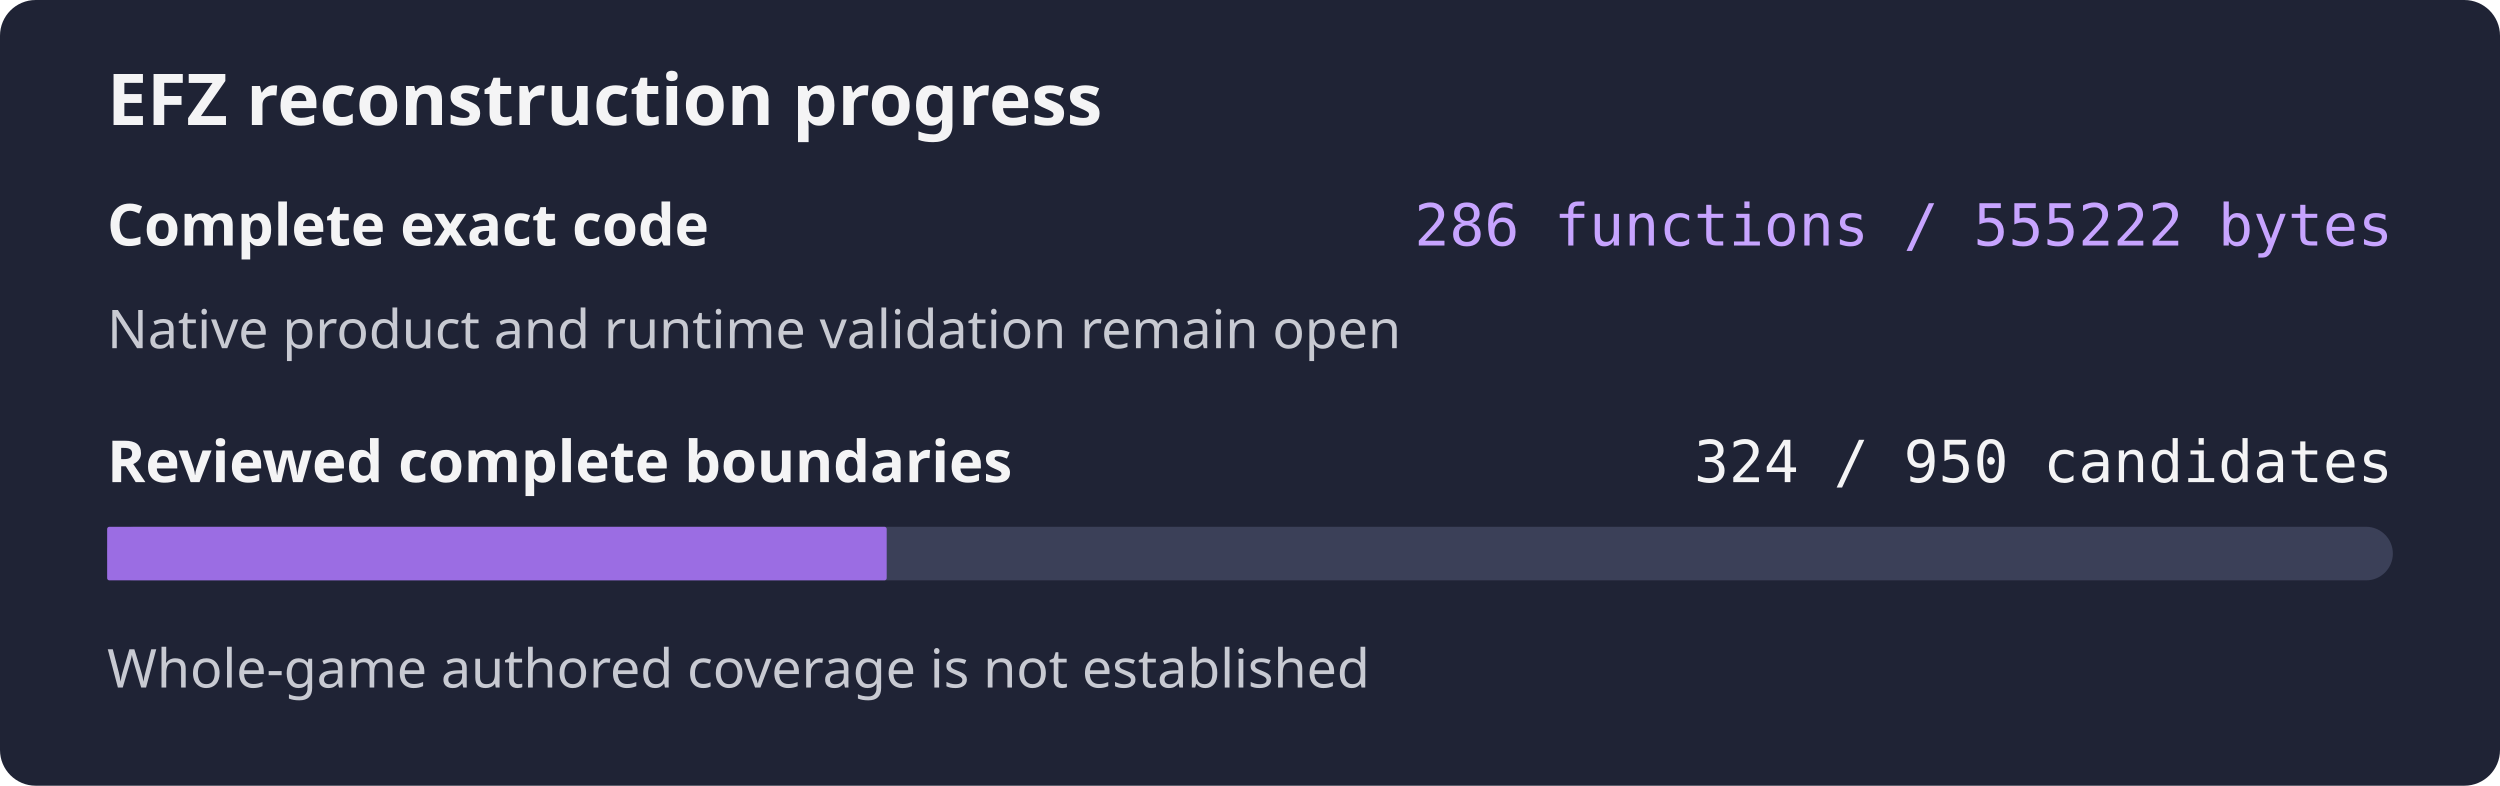
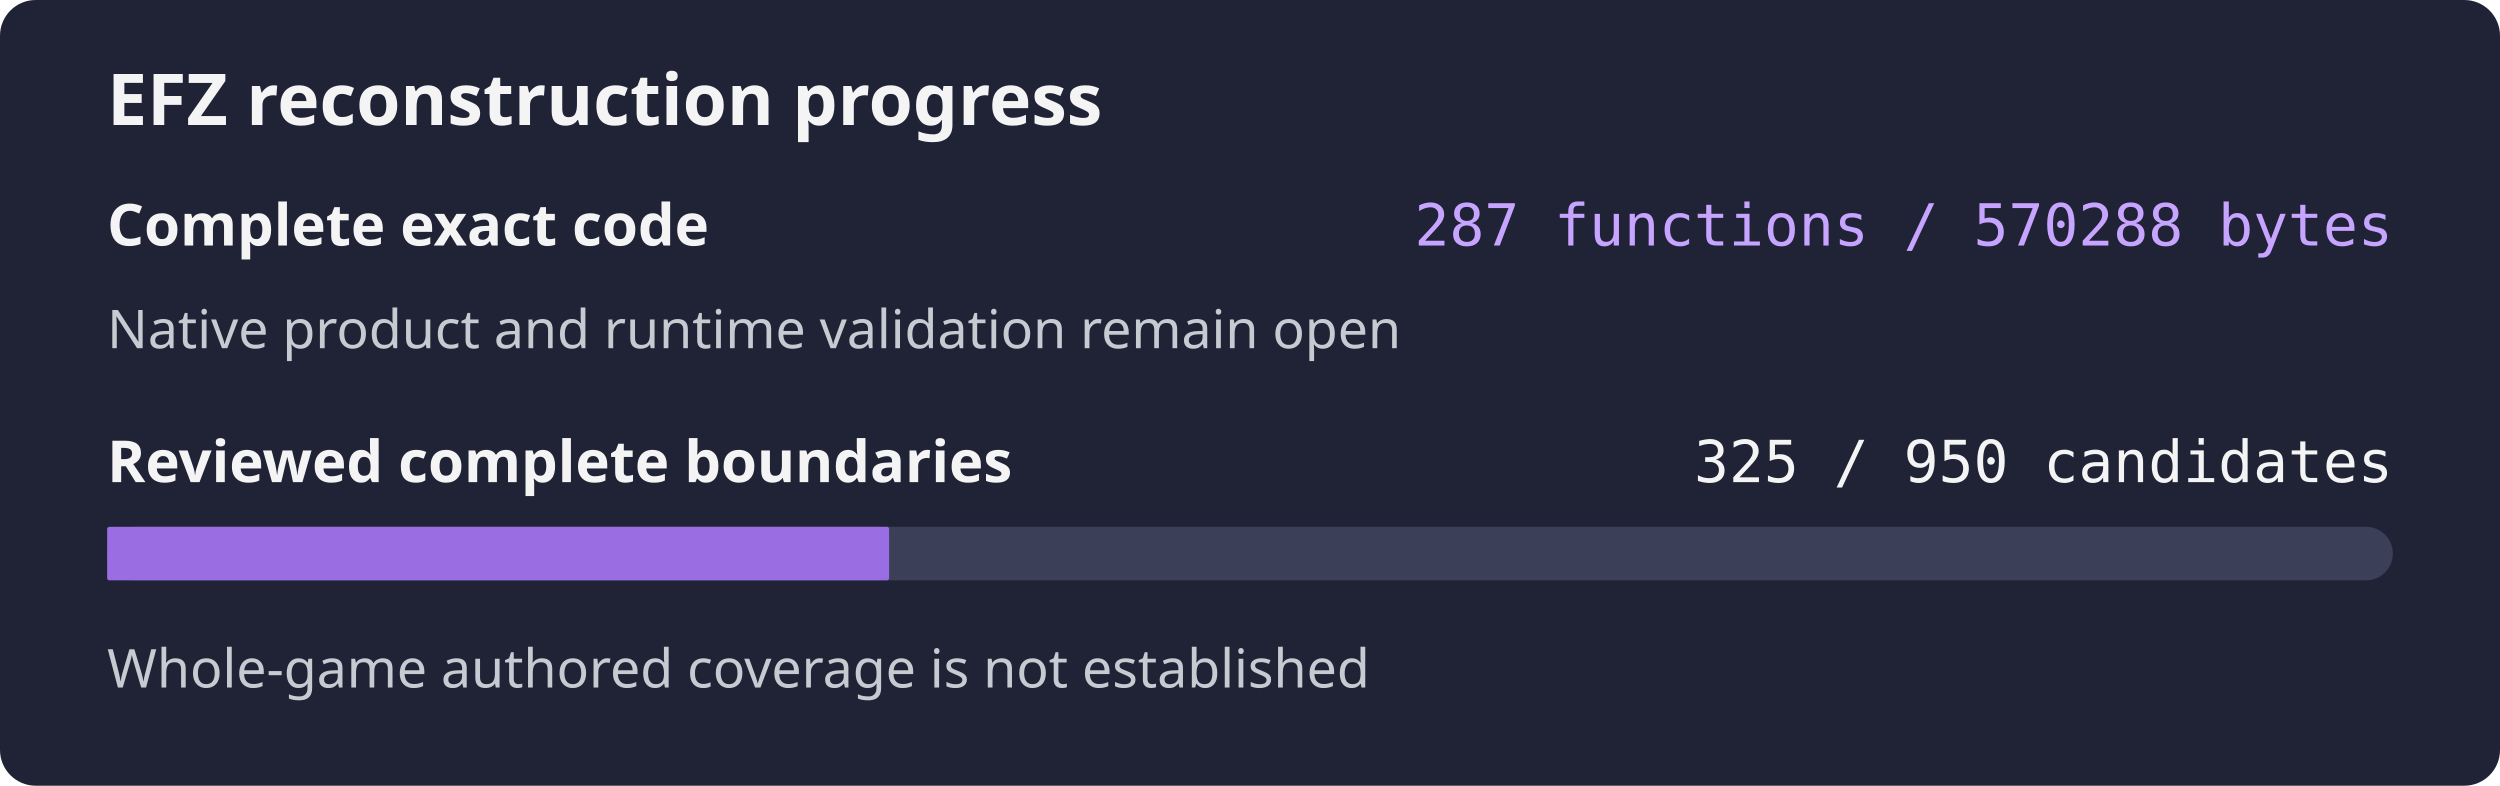
- <svg xmlns="http://www.w3.org/2000/svg" width="560" height="176" role="img" aria-label="EFZ reconstruction: 286 exact functions, 555222 exact bytes; 324 reviewed boundaries out of 950 candidates">
+ <svg xmlns="http://www.w3.org/2000/svg" width="560" height="176" role="img" aria-label="EFZ reconstruction: 287 exact functions, 570288 exact bytes; 325 reviewed boundaries out of 950 candidates">
  <rect width="560" height="176" rx="8" fill="#1f2335" />
  <text x="24" y="28" fill="#f4f4f5" font-family="sans-serif" font-size="16" font-weight="600">EFZ reconstruction progress</text>
  <text x="24" y="55" fill="#f4f4f5" font-family="sans-serif" font-size="13" font-weight="600">Complete exact code</text>
-   <text x="536" y="55" fill="#c7a4ff" text-anchor="end" font-family="monospace" font-size="13">286 functions / 555222 bytes</text>
+   <text x="536" y="55" fill="#c7a4ff" text-anchor="end" font-family="monospace" font-size="13">287 functions / 570288 bytes</text>
  <text x="24" y="78" fill="#c8cad2" font-family="sans-serif" font-size="12">Native product and runtime validation remain open</text>
  <text x="24" y="108" fill="#f4f4f5" font-family="sans-serif" font-size="13" font-weight="600">Reviewed complete boundaries</text>
-   <text x="536" y="108" fill="#f4f4f5" text-anchor="end" font-family="monospace" font-size="13">324 / 950 candidates</text>
+   <text x="536" y="108" fill="#f4f4f5" text-anchor="end" font-family="monospace" font-size="13">325 / 950 candidates</text>
  <rect x="24" y="118" width="512" height="12" rx="6" fill="#3b4058" />
-   <rect x="24" y="118" width="174.62" height="12" rx="0.5" fill="#9b6de3" />
+   <rect x="24" y="118" width="175.16" height="12" rx="0.5" fill="#9b6de3" />
  <text x="24" y="154" fill="#c8cad2" font-family="sans-serif" font-size="12">Whole-game authored coverage is not established</text>
</svg>
